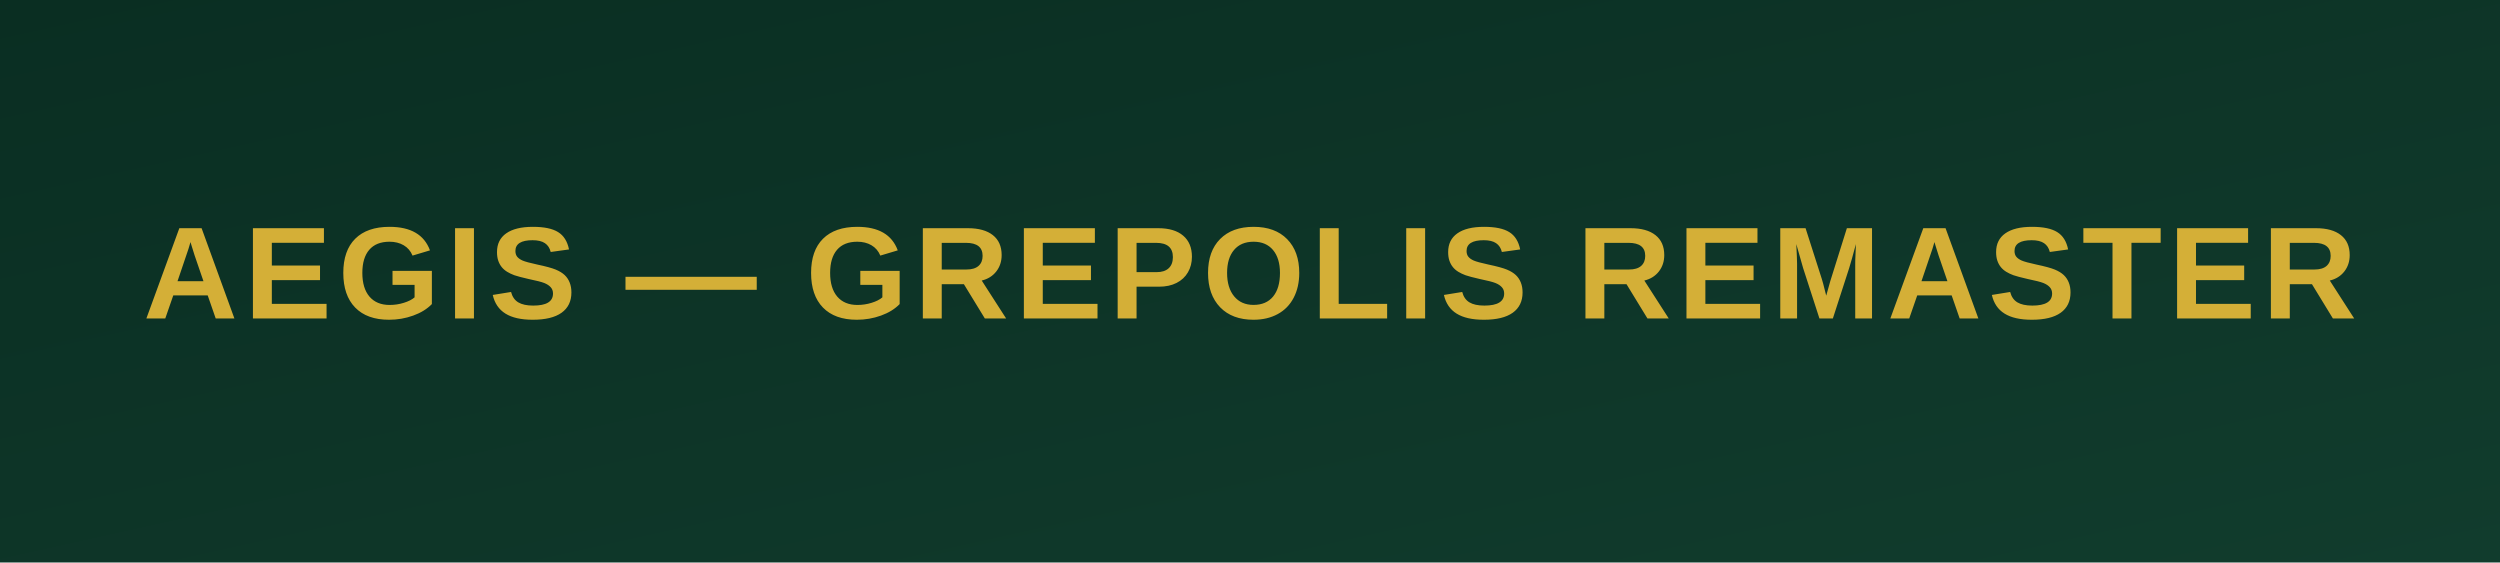
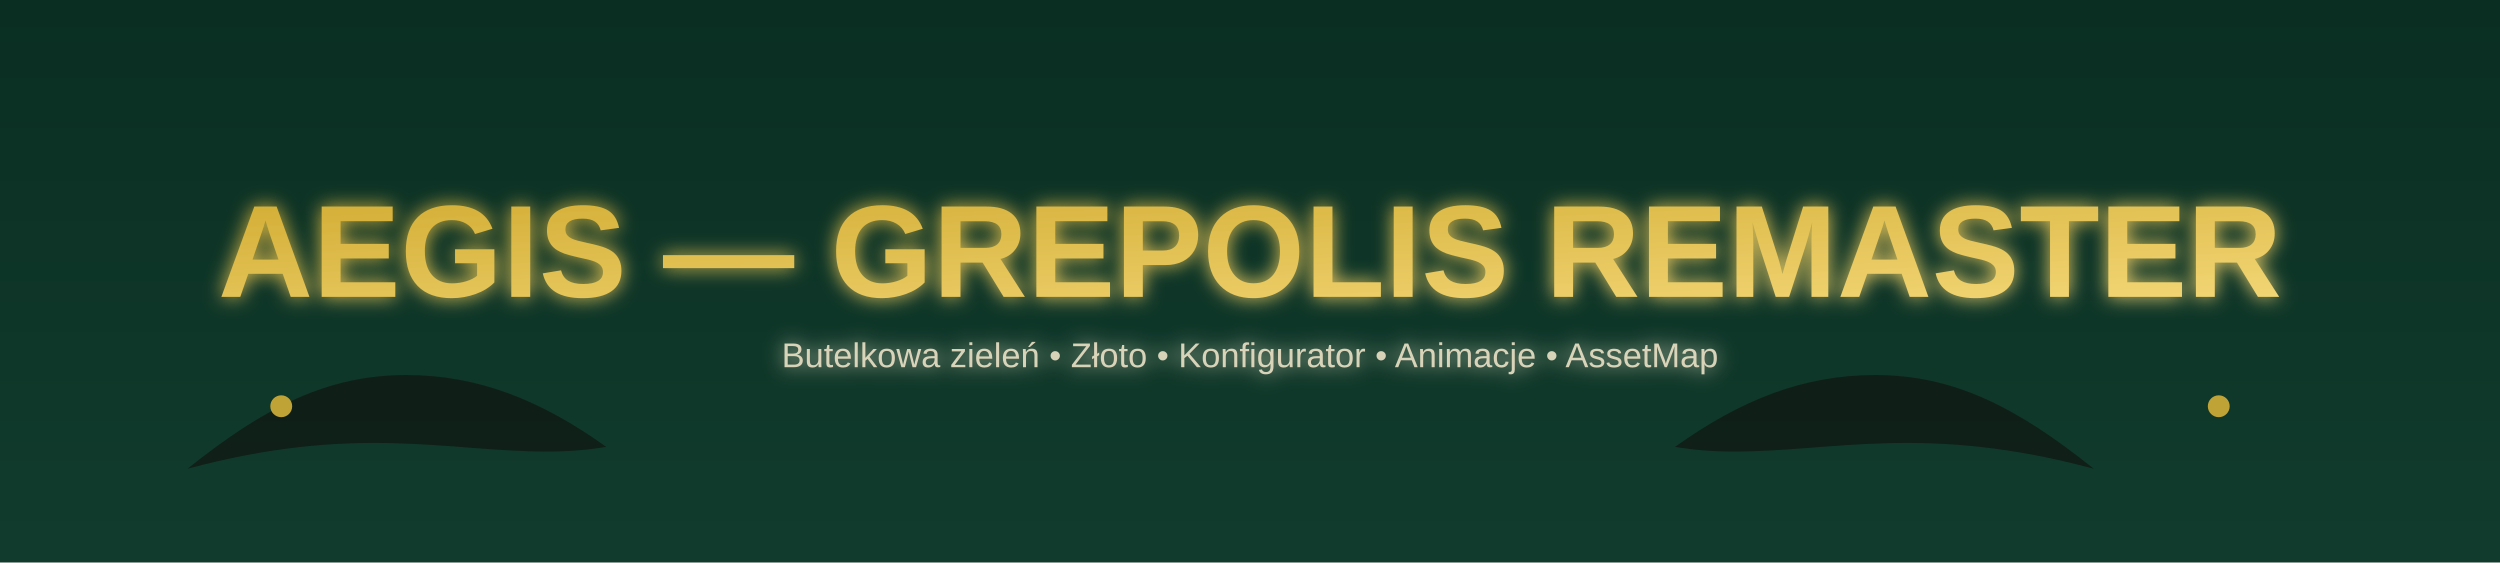
- <svg xmlns="http://www.w3.org/2000/svg" viewBox="0 0 800 180">
+ <svg xmlns="http://www.w3.org/2000/svg" width="1600" height="360" viewBox="0 0 1600 360">
  <defs>
-     <linearGradient id="grad" x1="0" y1="0" x2="1" y2="1">
+     <linearGradient id="bg" x1="0" x2="0" y1="0" y2="1">
      <stop offset="0%" stop-color="#0a2e22" />
      <stop offset="100%" stop-color="#113c2d" />
    </linearGradient>
+     <linearGradient id="gold" x1="0" x2="1" y1="0" y2="1">
+       <stop offset="0%" stop-color="#d4af37" />
+       <stop offset="100%" stop-color="#f2d574" />
+     </linearGradient>
+     <filter id="glow" x="-50%" y="-50%" width="200%" height="200%">
+       <feGaussianBlur stdDeviation="6" result="b" />
+       <feMerge>
+         <feMergeNode in="b" />
+         <feMergeNode in="SourceGraphic" />
+       </feMerge>
+     </filter>
  </defs>
-   <rect width="800" height="180" fill="url(#grad)" />
-   <text x="50%" y="50%" dominant-baseline="middle" text-anchor="middle" font-family="Segoe UI, Arial" font-size="42" fill="#d4af37" style="font-weight:800; letter-spacing:2px;">AEGIS — GREPOLIS REMASTER</text>
+   <rect width="1600" height="360" fill="url(#bg)" />
+   <g filter="url(#glow)">
+     <text x="800" y="190" text-anchor="middle" font-family="Segoe UI,system-ui,Arial" font-size="84" font-weight="900" fill="url(#gold)">AEGIS — GREPOLIS REMASTER</text>
+     <text x="800" y="235" text-anchor="middle" font-family="Segoe UI,system-ui,Arial" font-size="22" fill="#e9e1c5" opacity=".9">Butelkowa zieleń • Złoto • Konfigurator • Animacje • AssetMap</text>
+   </g>
+   <g opacity=".9">
+     <path d="M120 300c50-40 90-60 140-60 46 0 86 16 128 46-12 2-24 3-38 3-64 0-122-18-230 11Z" fill="#0f1d16" />
+     <path d="M1340 300c-50-40-90-60-140-60-46 0-86 16-128 46 12 2 24 3 38 3 64 0 122-18 230 11Z" fill="#0f1d16" />
+     <circle cx="180" cy="260" r="7" fill="#d4af37" />
+     <circle cx="1420" cy="260" r="7" fill="#d4af37" />
+   </g>
</svg>
